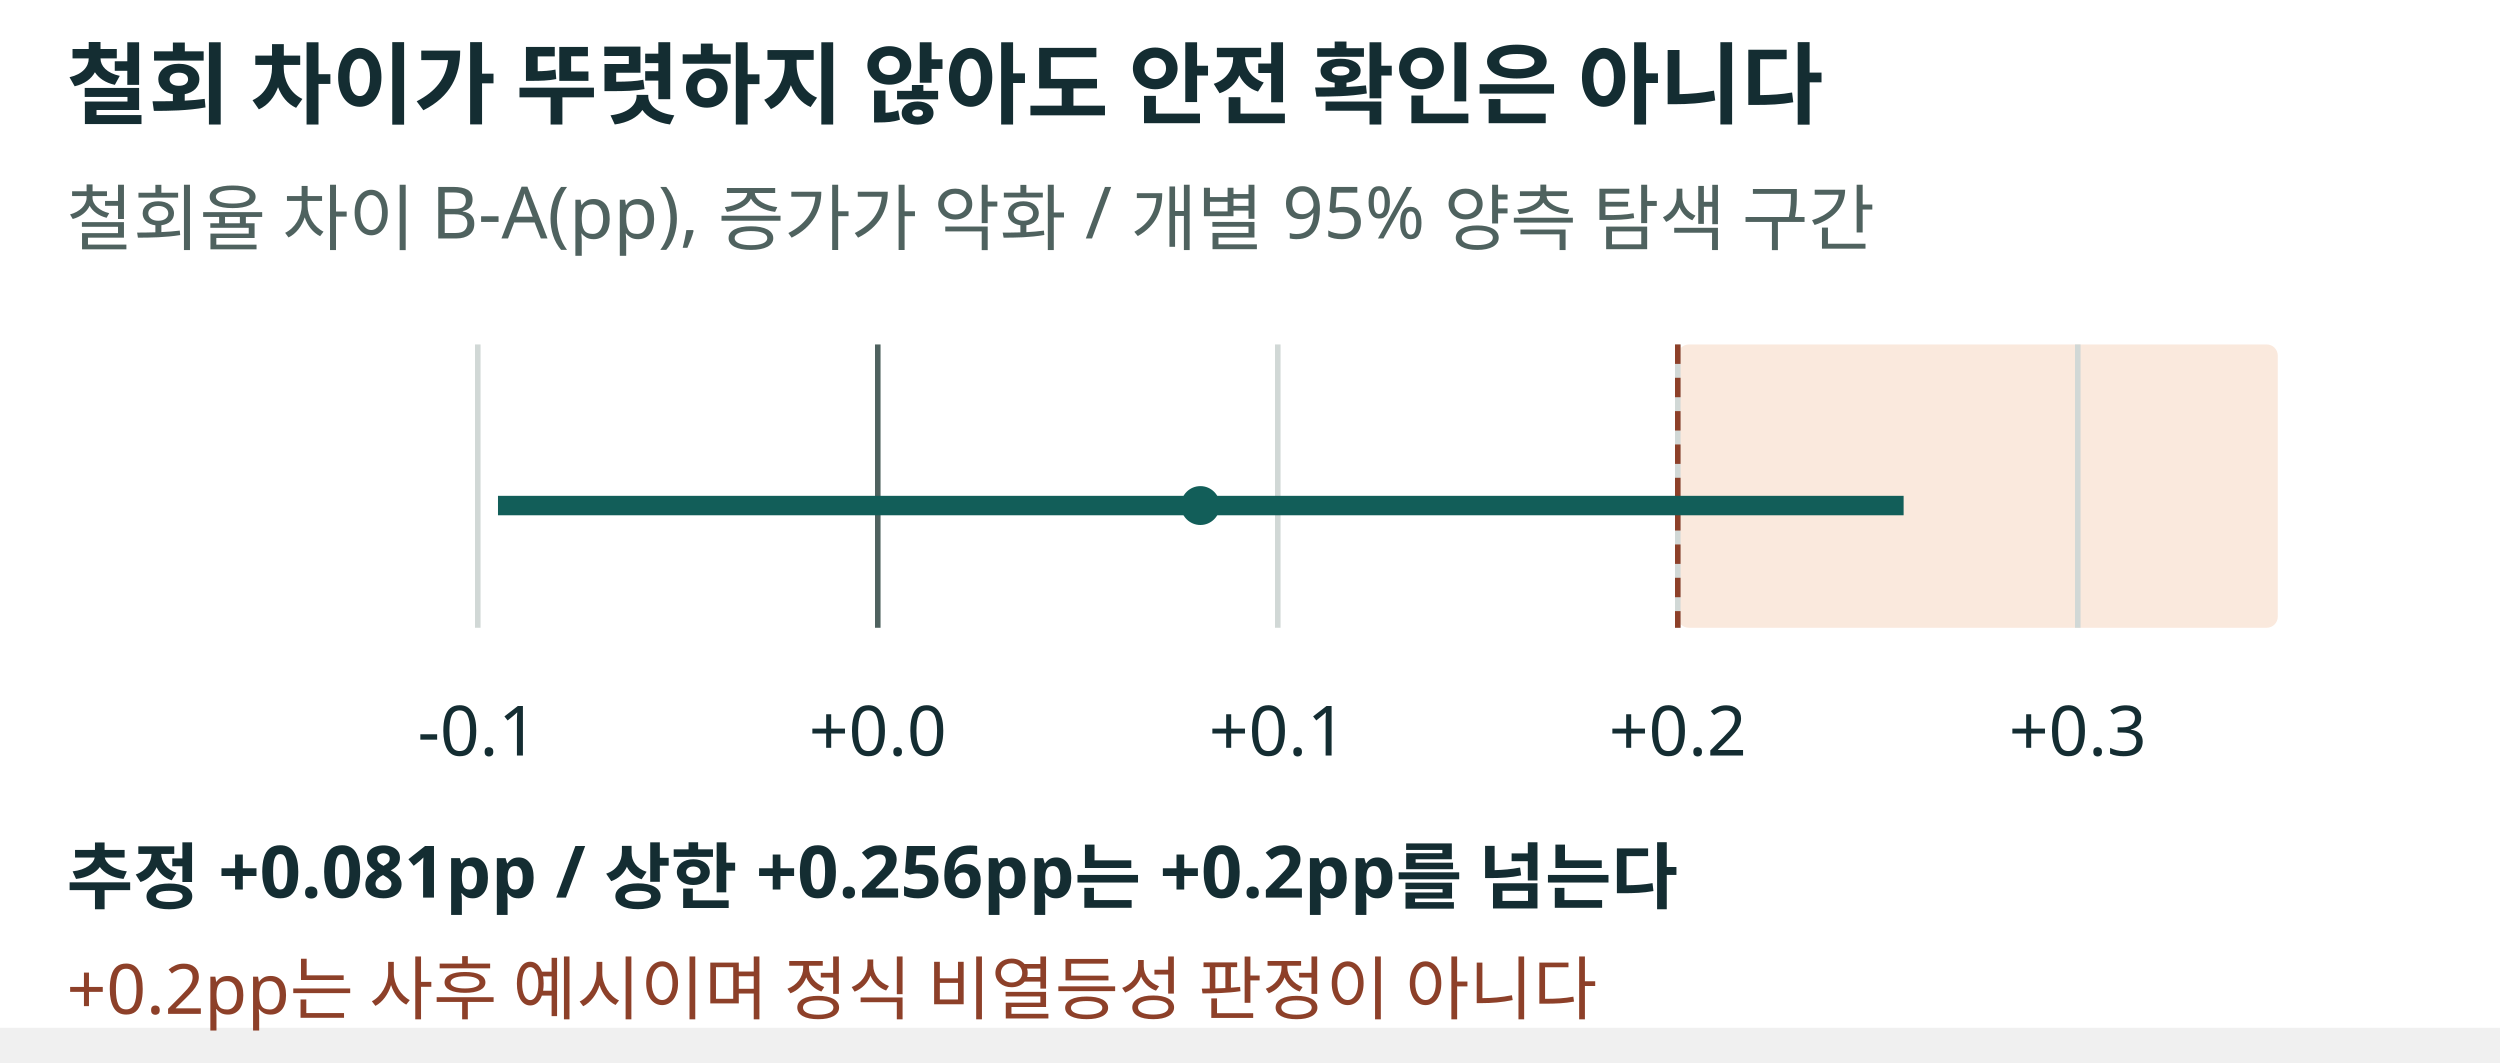
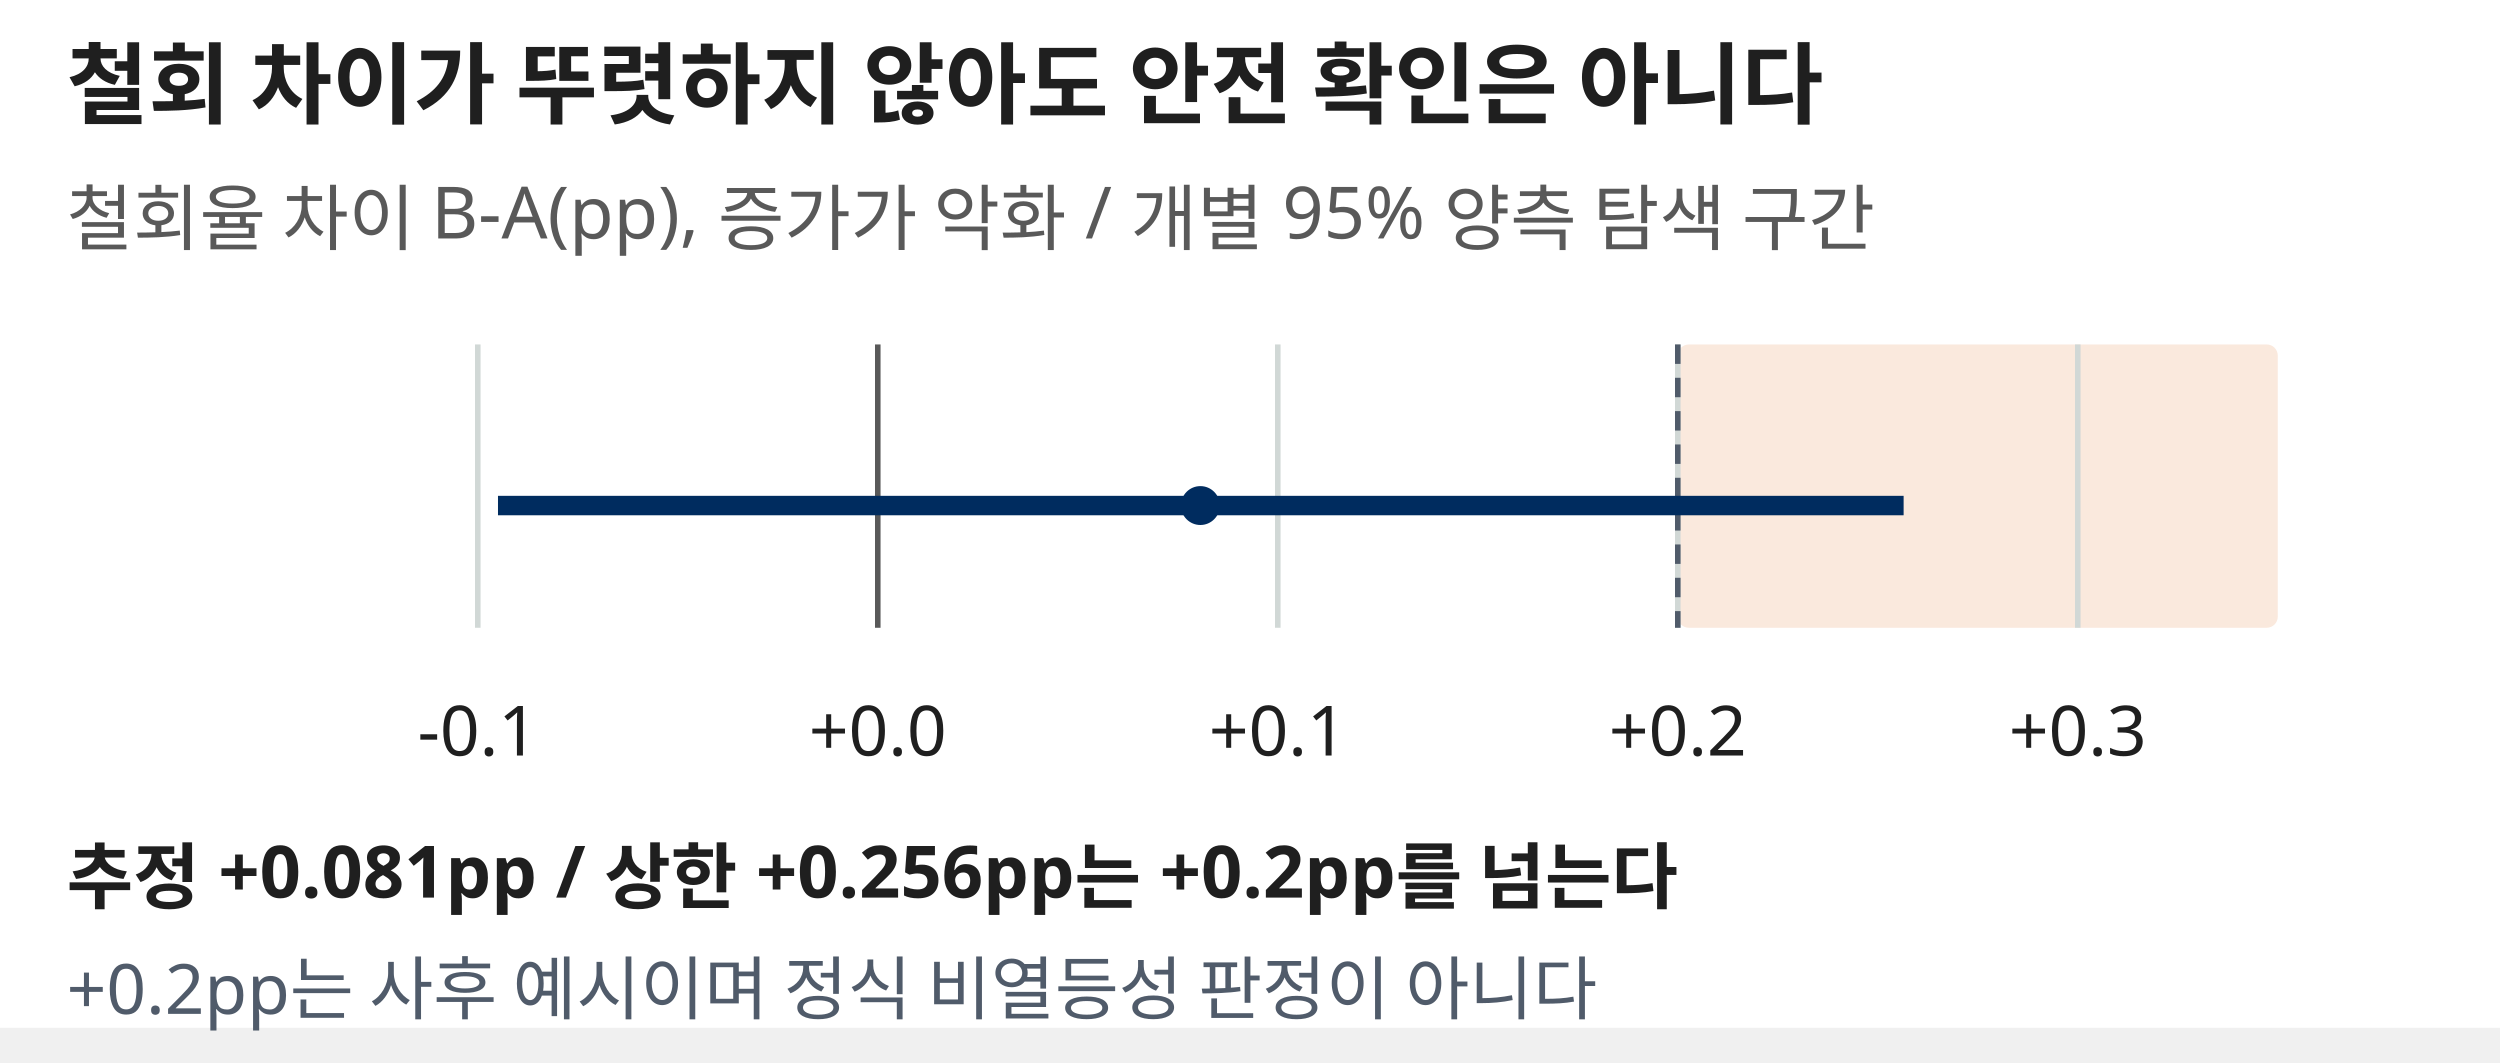
<svg xmlns="http://www.w3.org/2000/svg" viewBox="0 0 900 382.442" role="img" font-family="ReaderSans,sans-serif">
  <rect width="900" height="370" fill="white" />
-   <text x="24" y="42" font-size="32" font-weight="700" fill="#142D32" text-anchor="start">철회 차이가 뚜렷하지 않아도 안전 확인은 아니다</text>
-   <text x="24" y="88" font-size="26" font-weight="500" fill="#4F625F" text-anchor="start">철회율 차이 B-A(pp), 증가가 악화 / 개별 95% 양측 탐색 구간</text>
+   <text x="24" y="42" font-size="32" font-weight="700" fill="#1F1F1F" text-anchor="start">철회 차이가 뚜렷하지 않아도 안전 확인은 아니다</text>
+   <text x="24" y="88" font-size="26" font-weight="500" fill="#595959" text-anchor="start">철회율 차이 B-A(pp), 증가가 악화 / 개별 95% 양측 탐색 구간</text>
  <rect x="604.0" y="124" width="216.0" height="102" rx="4" fill="#FAE9DD" />
  <line x1="172.0" y1="124" x2="172.0" y2="226" stroke="#D1D8D6" stroke-width="2" />
-   <text x="172.0" y="272" font-size="25" font-weight="500" fill="#142D32" text-anchor="middle">-0.1</text>
-   <line x1="316.0" y1="124" x2="316.0" y2="226" stroke="#4F625F" stroke-width="2" />
-   <text x="316.0" y="272" font-size="25" font-weight="500" fill="#142D32" text-anchor="middle">+0.0</text>
+   <text x="172.0" y="272" font-size="25" font-weight="500" fill="#1F1F1F" text-anchor="middle">-0.1</text>
+   <line x1="316.0" y1="124" x2="316.0" y2="226" stroke="#595959" stroke-width="2" />
+   <text x="316.0" y="272" font-size="25" font-weight="500" fill="#1F1F1F" text-anchor="middle">+0.0</text>
  <line x1="460.0" y1="124" x2="460.0" y2="226" stroke="#D1D8D6" stroke-width="2" />
-   <text x="460.0" y="272" font-size="25" font-weight="500" fill="#142D32" text-anchor="middle">+0.1</text>
+   <text x="460.0" y="272" font-size="25" font-weight="500" fill="#1F1F1F" text-anchor="middle">+0.1</text>
  <line x1="604.0" y1="124" x2="604.0" y2="226" stroke="#D1D8D6" stroke-width="2" />
-   <text x="604.0" y="272" font-size="25" font-weight="500" fill="#142D32" text-anchor="middle">+0.2</text>
+   <text x="604.0" y="272" font-size="25" font-weight="500" fill="#1F1F1F" text-anchor="middle">+0.2</text>
  <line x1="748" y1="124" x2="748" y2="226" stroke="#D1D8D6" stroke-width="2" />
-   <text x="748" y="272" font-size="25" font-weight="500" fill="#142D32" text-anchor="middle">+0.3</text>
-   <line x1="604.0" y1="124" x2="604.0" y2="226" stroke="#8D4029" stroke-width="2" stroke-dasharray="7 5" />
-   <line x1="179.274" y1="182" x2="685.302" y2="182" stroke="#125E59" stroke-width="7" />
-   <circle cx="432.138" cy="182" r="7" fill="#125E59" />
-   <text x="24" y="325" font-size="26" font-weight="700" fill="#142D32" text-anchor="start">추정 +0.081pp / 상한 +0.256pp는 +0.2pp를 넘는다</text>
-   <text x="24" y="365" font-size="25" font-weight="500" fill="#8D4029" text-anchor="start">+0.2pp는 사후 예시이며 정식 비열등성 판정이 아니다</text>
+   <text x="748" y="272" font-size="25" font-weight="500" fill="#1F1F1F" text-anchor="middle">+0.3</text>
+   <line x1="604.0" y1="124" x2="604.0" y2="226" stroke="#505B6A" stroke-width="2" stroke-dasharray="7 5" />
+   <line x1="179.274" y1="182" x2="685.302" y2="182" stroke="#002C5F" stroke-width="7" />
+   <circle cx="432.138" cy="182" r="7" fill="#002C5F" />
+   <text x="24" y="325" font-size="26" font-weight="700" fill="#1F1F1F" text-anchor="start">추정 +0.081pp / 상한 +0.256pp는 +0.2pp를 넘는다</text>
+   <text x="24" y="365" font-size="25" font-weight="500" fill="#505B6A" text-anchor="start">+0.2pp는 사후 예시이며 정식 비열등성 판정이 아니다</text>
</svg>
